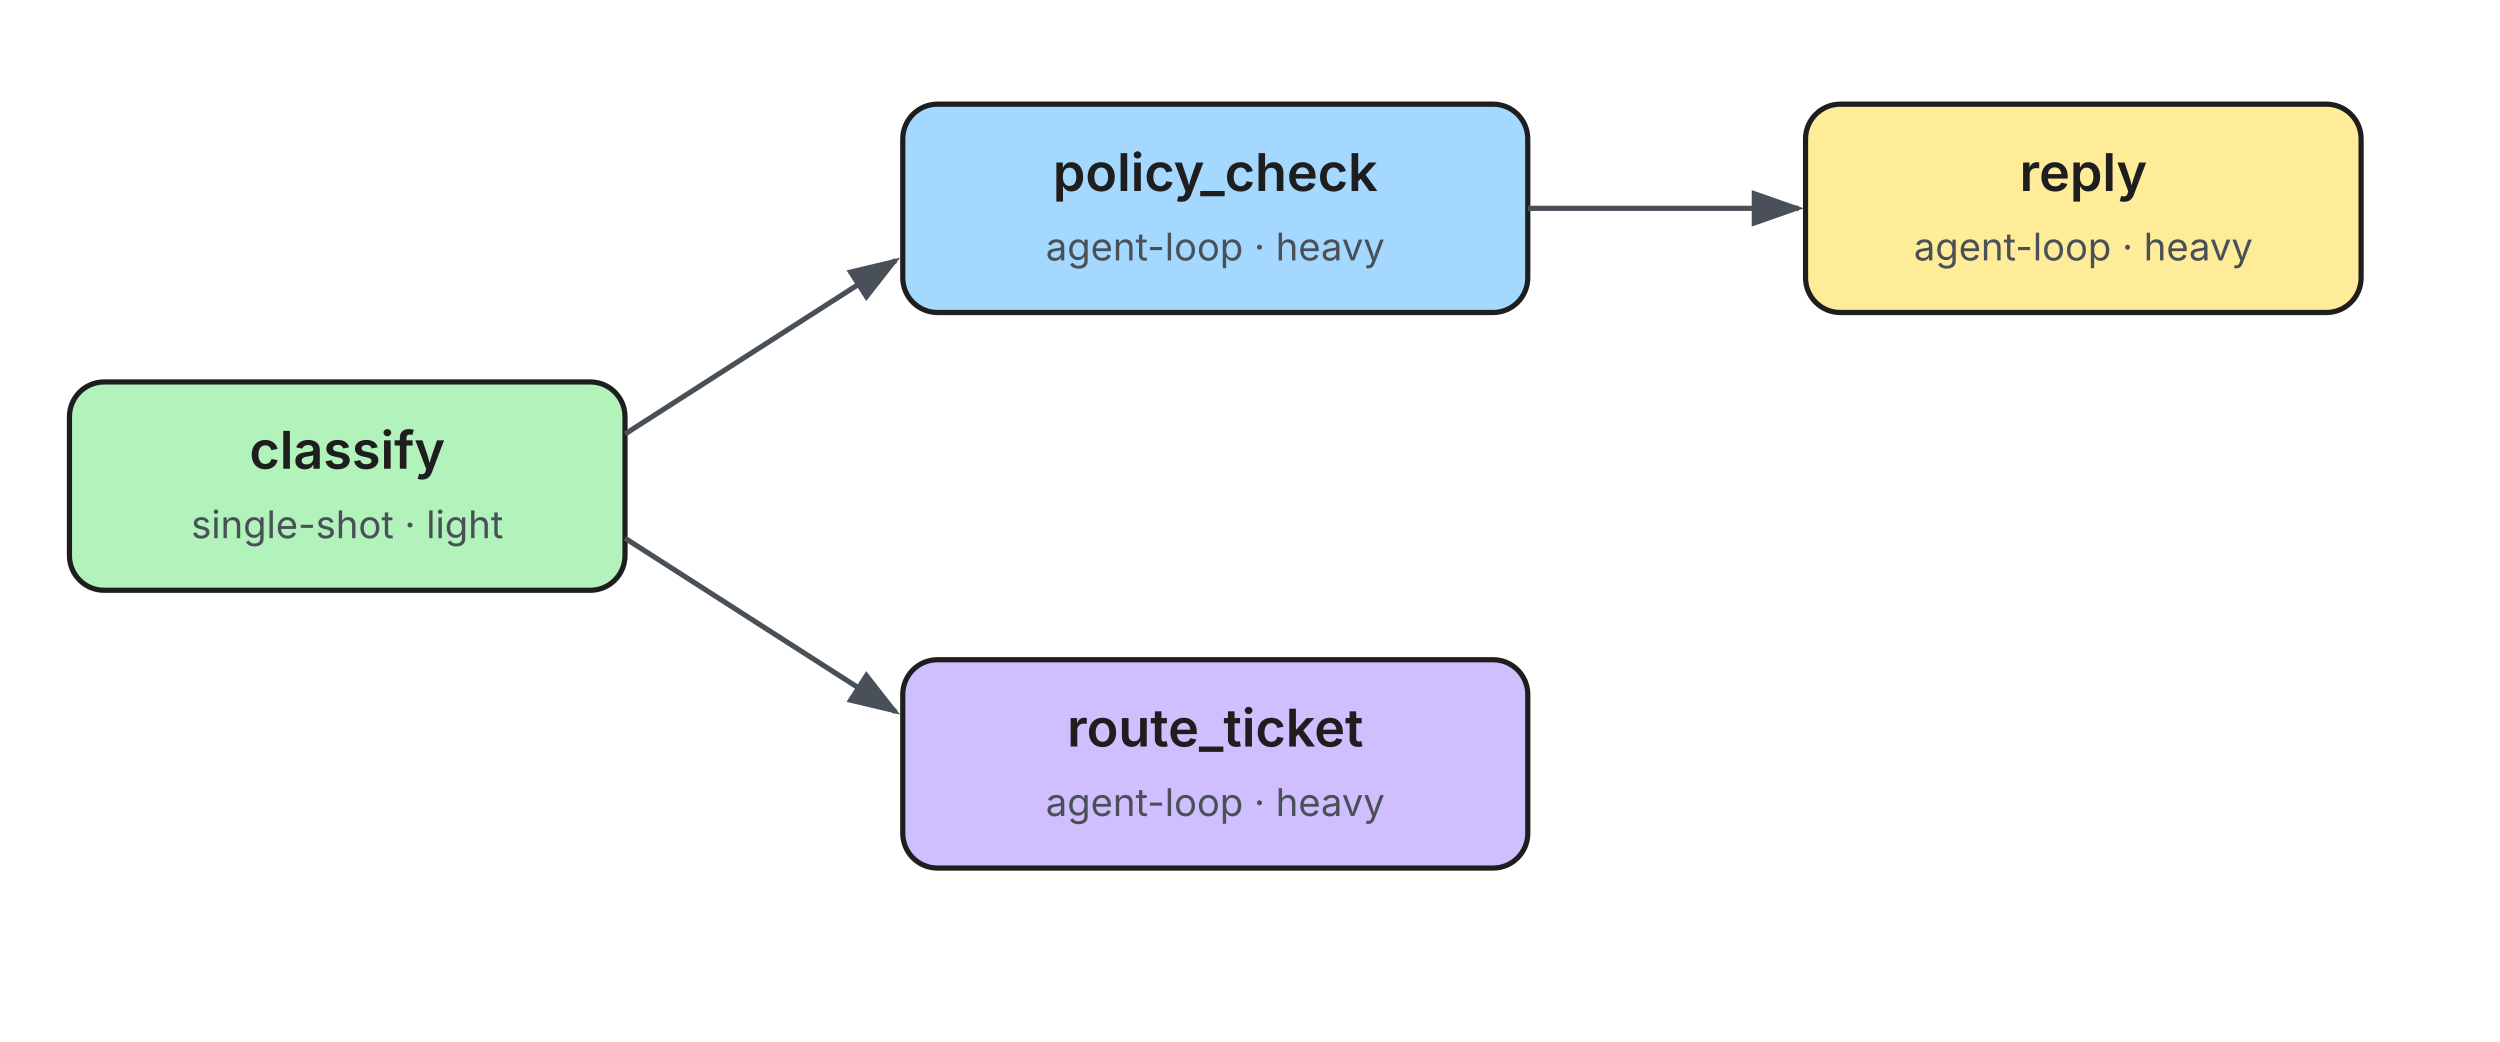
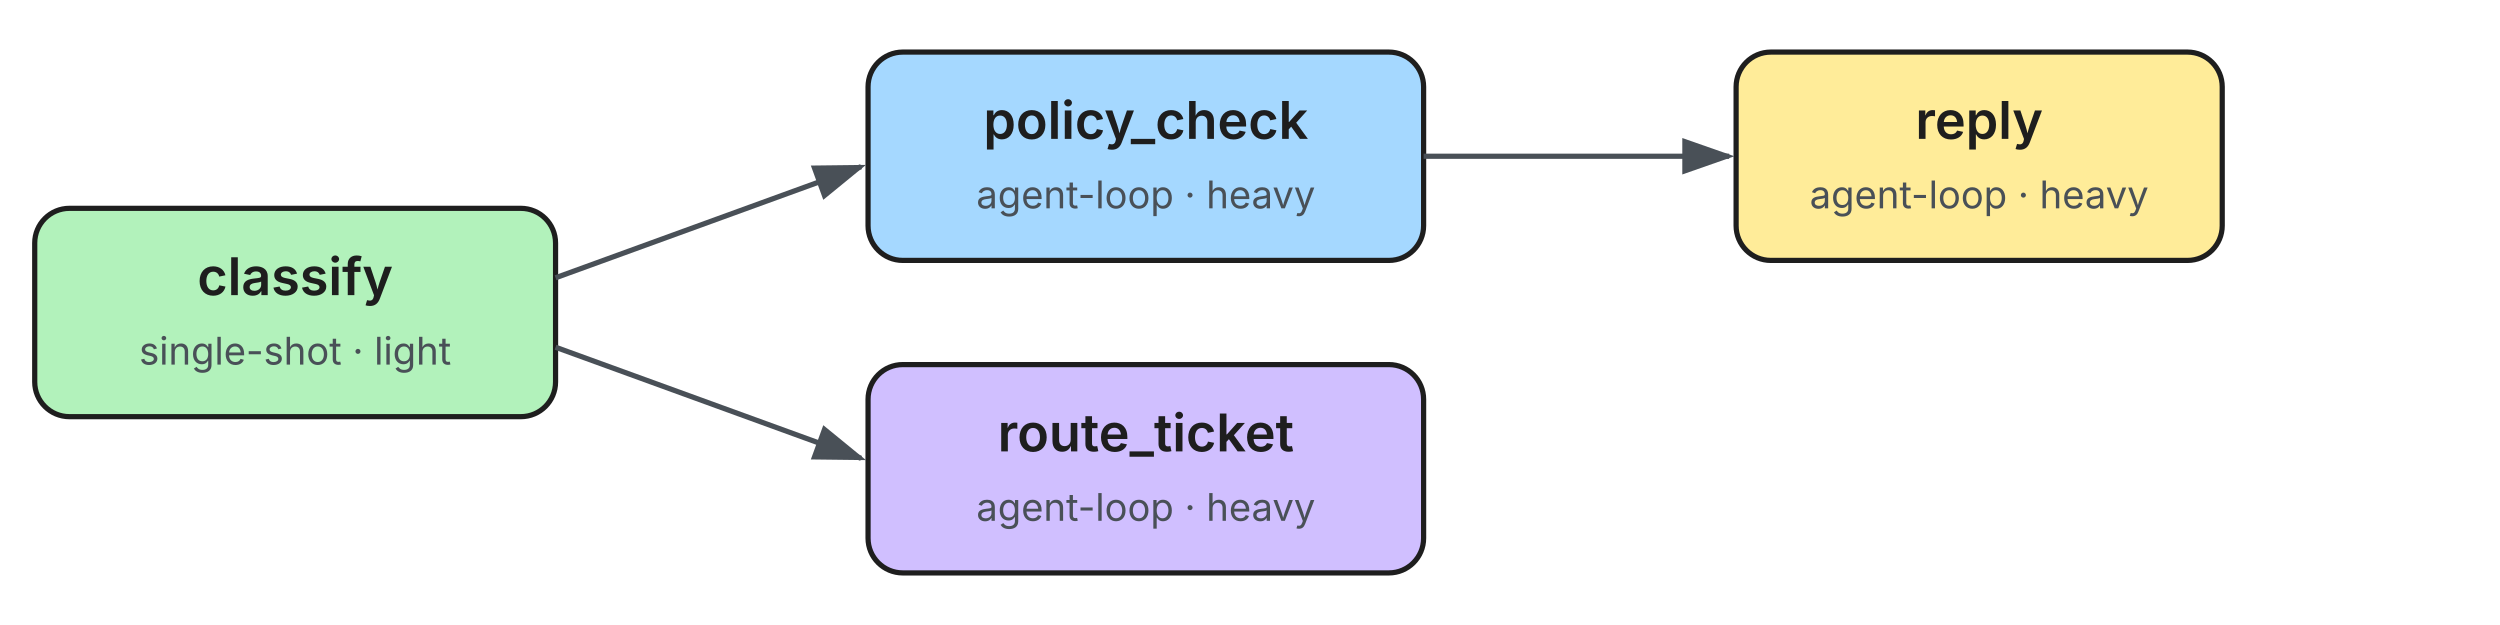
- <svg xmlns="http://www.w3.org/2000/svg" viewBox="0 0 720 300" width="720" height="300" font-family="system-ui, -apple-system, sans-serif">
+ <svg xmlns="http://www.w3.org/2000/svg" viewBox="0 0 720 180" width="720" height="180" font-family="system-ui, -apple-system, sans-serif">
  <defs>
    <marker id="arrow" viewBox="0 0 10 7" refX="9" refY="3.5" markerWidth="10" markerHeight="7" orient="auto-start-reverse">
      <polygon points="0 0, 10 3.5, 0 7" fill="#495057" />
    </marker>
  </defs>
-   <rect x="20" y="110" width="160" height="60" rx="10" fill="#b2f2bb" stroke="#1e1e1e" stroke-width="1.5" />
-   <text x="100" y="135" text-anchor="middle" font-size="15" font-weight="600" fill="#1e1e1e">classify</text>
-   <text x="100" y="155" text-anchor="middle" font-size="11" fill="#495057">single-shot · light</text>
-   <rect x="260" y="30" width="180" height="60" rx="10" fill="#a5d8ff" stroke="#1e1e1e" stroke-width="1.5" />
-   <text x="350" y="55" text-anchor="middle" font-size="15" font-weight="600" fill="#1e1e1e">policy_check</text>
-   <text x="350" y="75" text-anchor="middle" font-size="11" fill="#495057">agent-loop · heavy</text>
-   <rect x="520" y="30" width="160" height="60" rx="10" fill="#ffec99" stroke="#1e1e1e" stroke-width="1.5" />
-   <text x="600" y="55" text-anchor="middle" font-size="15" font-weight="600" fill="#1e1e1e">reply</text>
-   <text x="600" y="75" text-anchor="middle" font-size="11" fill="#495057">agent-loop · heavy</text>
-   <rect x="260" y="190" width="180" height="60" rx="10" fill="#d0bfff" stroke="#1e1e1e" stroke-width="1.5" />
-   <text x="350" y="215" text-anchor="middle" font-size="15" font-weight="600" fill="#1e1e1e">route_ticket</text>
-   <text x="350" y="235" text-anchor="middle" font-size="11" fill="#495057">agent-loop · heavy</text>
-   <line x1="180" y1="125" x2="258" y2="75" stroke="#495057" stroke-width="1.5" marker-end="url(#arrow)" />
-   <line x1="440" y1="60" x2="518" y2="60" stroke="#495057" stroke-width="1.5" marker-end="url(#arrow)" />
-   <line x1="180" y1="155" x2="258" y2="205" stroke="#495057" stroke-width="1.5" marker-end="url(#arrow)" />
+   <rect x="10" y="60" width="150" height="60" rx="10" fill="#b2f2bb" stroke="#1e1e1e" stroke-width="1.5" />
+   <text x="85" y="85" text-anchor="middle" font-size="15" font-weight="600" fill="#1e1e1e">classify</text>
+   <text x="85" y="105" text-anchor="middle" font-size="11" fill="#495057">single-shot · light</text>
+   <rect x="250" y="15" width="160" height="60" rx="10" fill="#a5d8ff" stroke="#1e1e1e" stroke-width="1.5" />
+   <text x="330" y="40" text-anchor="middle" font-size="15" font-weight="600" fill="#1e1e1e">policy_check</text>
+   <text x="330" y="60" text-anchor="middle" font-size="11" fill="#495057">agent-loop · heavy</text>
+   <rect x="500" y="15" width="140" height="60" rx="10" fill="#ffec99" stroke="#1e1e1e" stroke-width="1.5" />
+   <text x="570" y="40" text-anchor="middle" font-size="15" font-weight="600" fill="#1e1e1e">reply</text>
+   <text x="570" y="60" text-anchor="middle" font-size="11" fill="#495057">agent-loop · heavy</text>
+   <rect x="250" y="105" width="160" height="60" rx="10" fill="#d0bfff" stroke="#1e1e1e" stroke-width="1.5" />
+   <text x="330" y="130" text-anchor="middle" font-size="15" font-weight="600" fill="#1e1e1e">route_ticket</text>
+   <text x="330" y="150" text-anchor="middle" font-size="11" fill="#495057">agent-loop · heavy</text>
+   <line x1="160" y1="80" x2="248" y2="48" stroke="#495057" stroke-width="1.5" marker-end="url(#arrow)" />
+   <line x1="410" y1="45" x2="498" y2="45" stroke="#495057" stroke-width="1.5" marker-end="url(#arrow)" />
+   <line x1="160" y1="100" x2="248" y2="132" stroke="#495057" stroke-width="1.5" marker-end="url(#arrow)" />
</svg>
